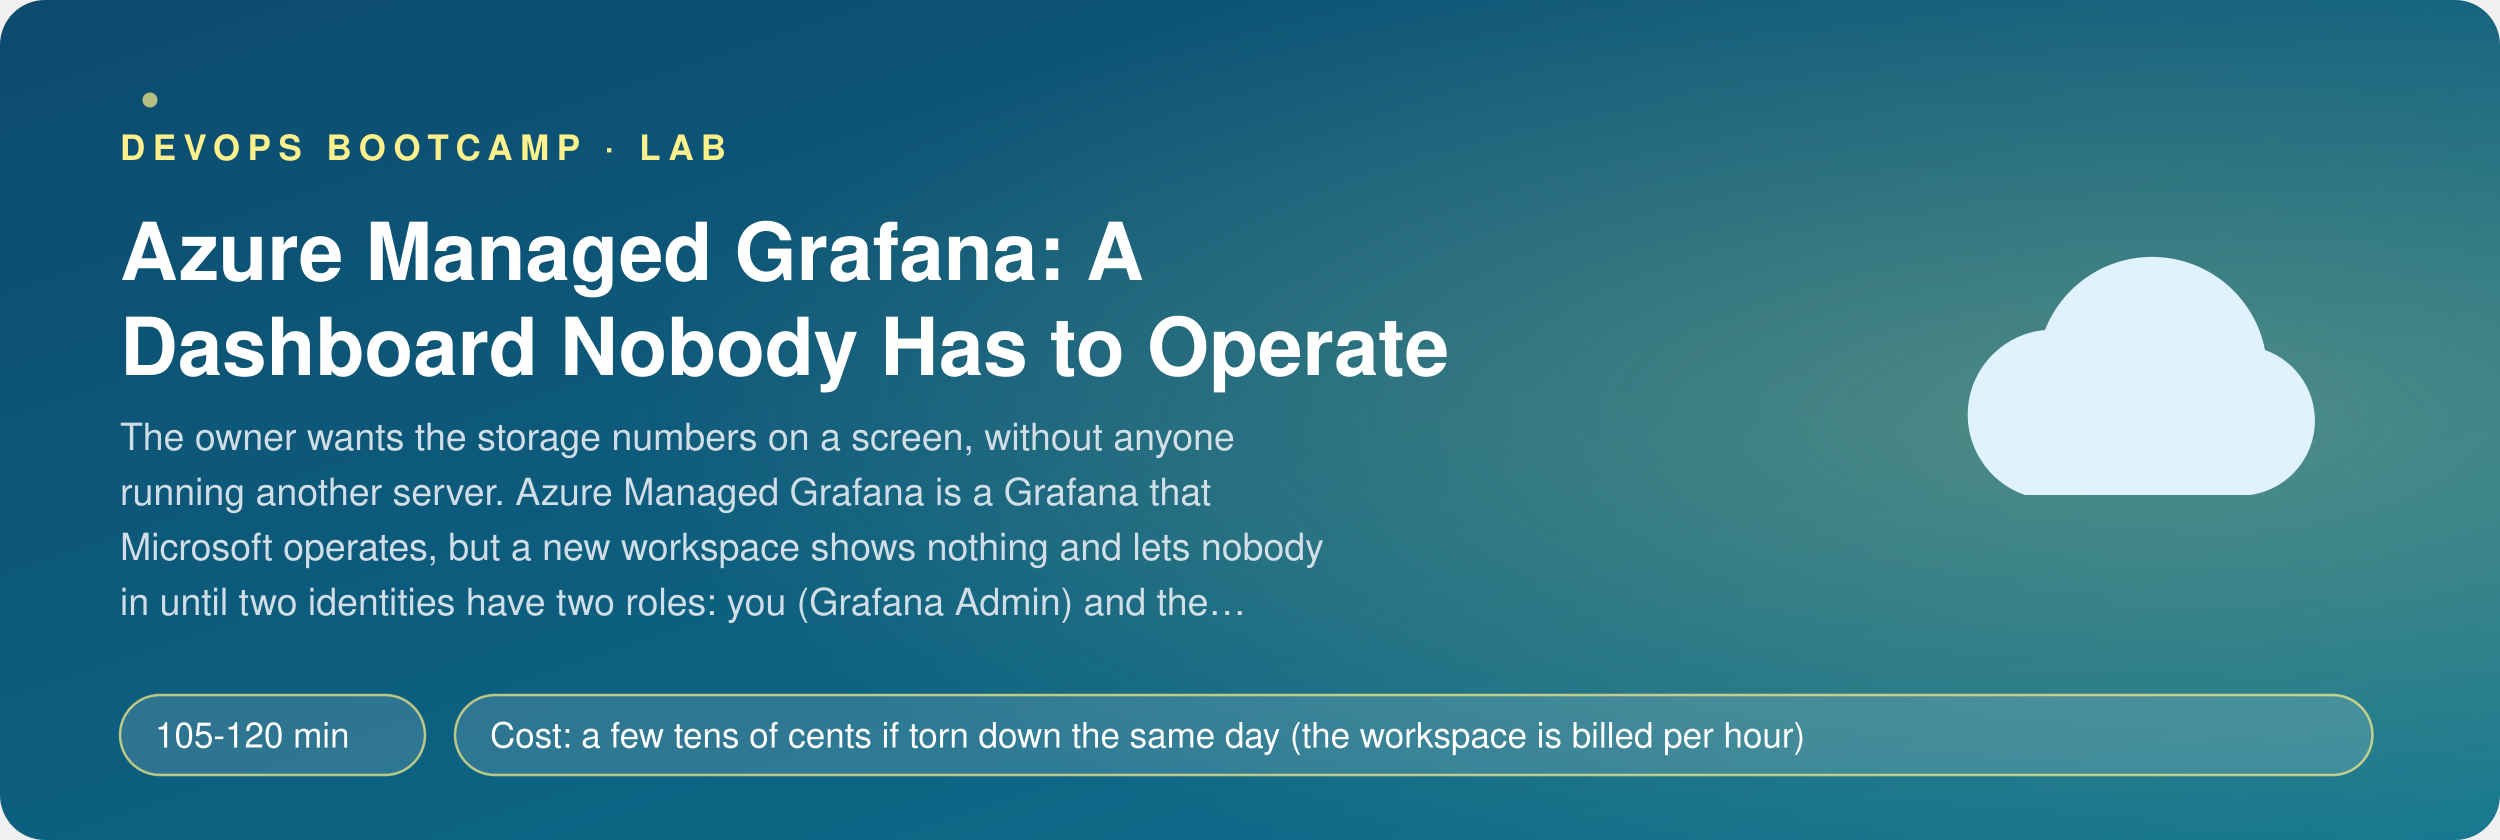
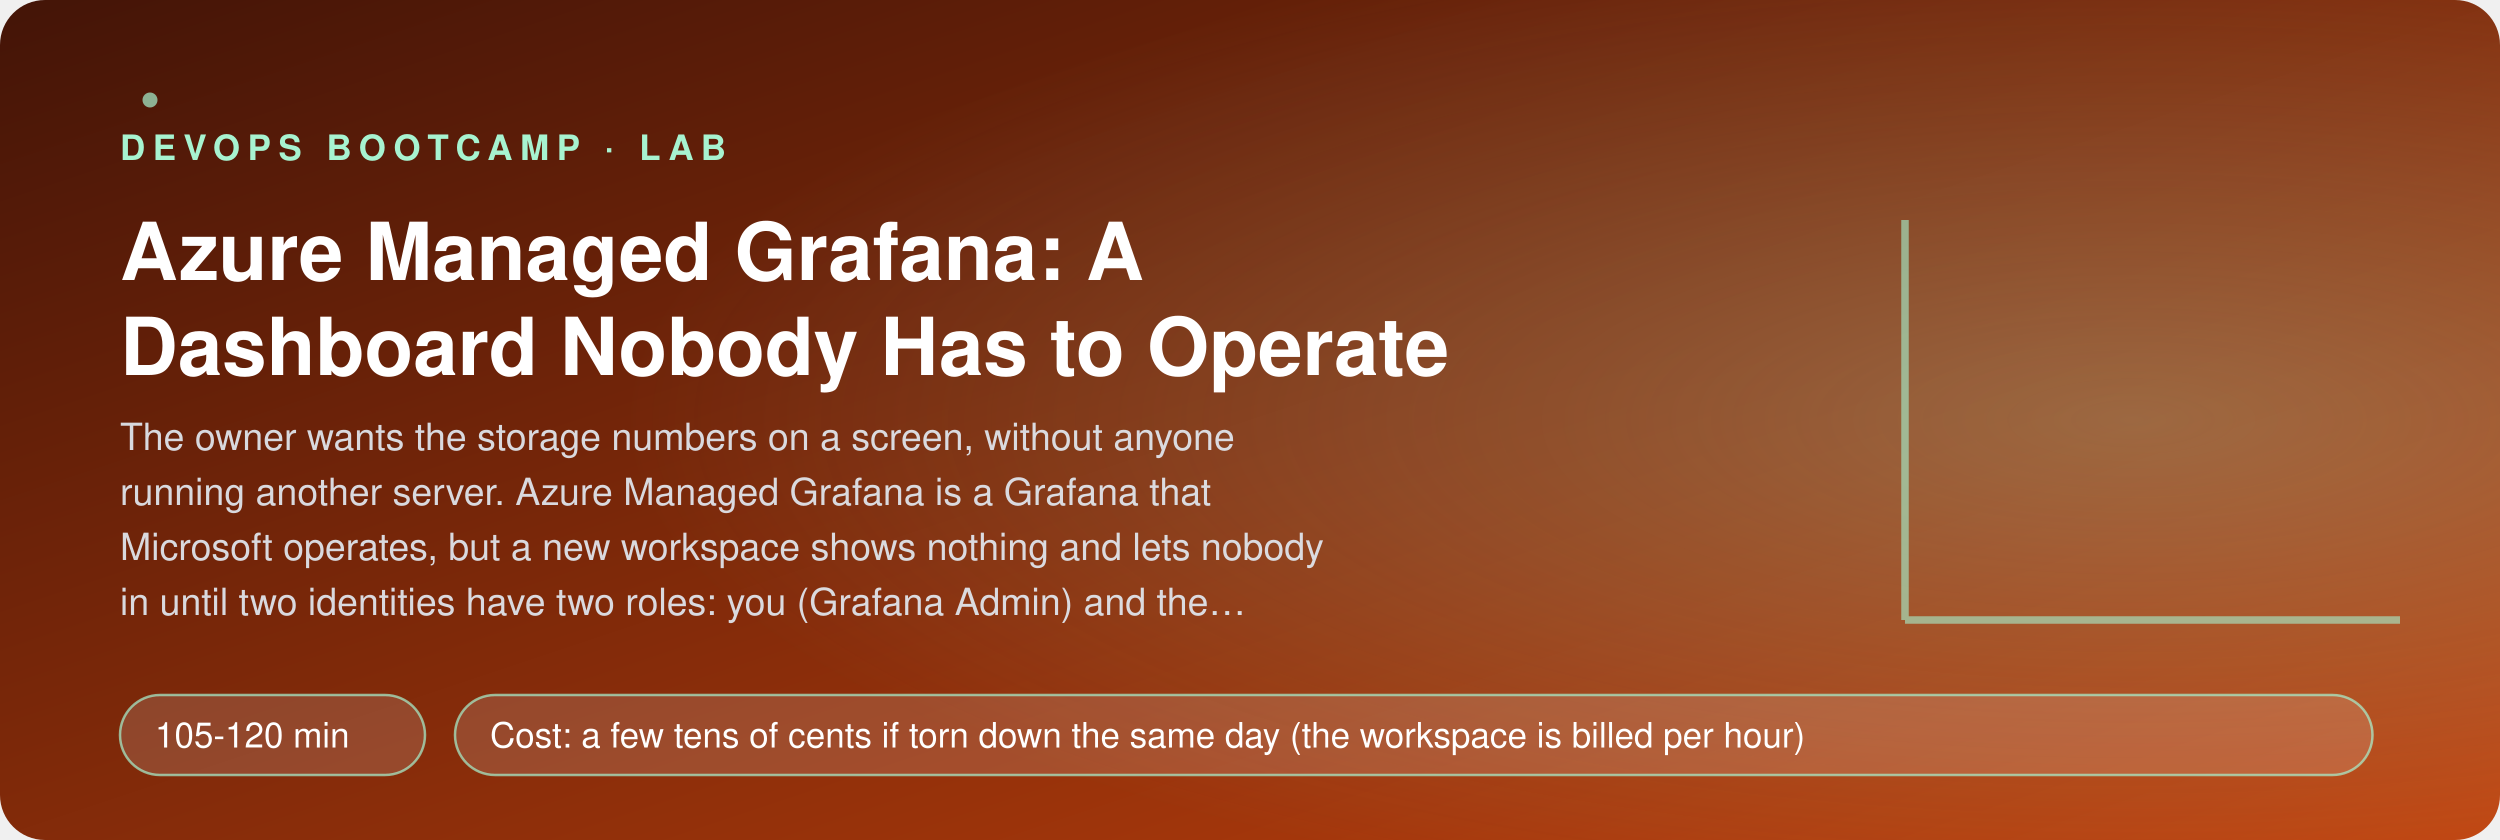
<svg xmlns="http://www.w3.org/2000/svg" width="1000" height="336" viewBox="0 0 1000 336" role="img" aria-label="Azure Managed Grafana: A Dashboard Nobody Has to Operate">
  <defs>
    <linearGradient id="bg" x1="0" y1="0" x2="1" y2="1">
-       <stop offset="0" stop-color="#0c4a6e" />
-       <stop offset="1" stop-color="#0e7490" />
+       <stop offset="0" stop-color="#431407" />
+       <stop offset="1" stop-color="#c2410c" />
    </linearGradient>
    <radialGradient id="glow" cx=".85" cy=".5" r=".6">
-       <stop offset="0" stop-color="#fef08a" stop-opacity=".28" />
-       <stop offset="1" stop-color="#fef08a" stop-opacity="0" />
+       <stop offset="0" stop-color="#a7f3d0" stop-opacity=".28" />
+       <stop offset="1" stop-color="#a7f3d0" stop-opacity="0" />
    </radialGradient>
  </defs>
  <rect width="1000" height="336" rx="18" fill="url(#bg)" />
  <rect width="1000" height="336" rx="18" fill="url(#glow)" />
-   <circle cx="60" cy="40" r="3" fill="#fef08a" opacity=".7">
+   <circle cx="60" cy="40" r="3" fill="#a7f3d0" opacity=".7">
    <animate attributeName="opacity" values=".2;.9;.2" dur="3s" repeatCount="indefinite" />
  </circle>
-   <text x="48" y="64" font-size="14" letter-spacing="3" fill="#fef08a" font-family="Segoe UI,Helvetica,Arial,sans-serif" font-weight="700">DEVOPS BOOTCAMP · LAB</text>
+   <text x="48" y="64" font-size="14" letter-spacing="3" fill="#a7f3d0" font-family="Segoe UI,Helvetica,Arial,sans-serif" font-weight="700">DEVOPS BOOTCAMP · LAB</text>
  <text x="48" y="112" font-size="32" font-weight="800" fill="#ffffff" font-family="Segoe UI,Helvetica,Arial,sans-serif">Azure Managed Grafana: A</text>
  <text x="48" y="150" font-size="32" font-weight="800" fill="#ffffff" font-family="Segoe UI,Helvetica,Arial,sans-serif">Dashboard Nobody Has to Operate</text>
  <text x="48" y="180" font-size="15" fill="#e2e8f0" opacity=".92" font-family="Segoe UI,Helvetica,Arial,sans-serif">The owner wants the storage numbers on a screen, without anyone</text>
  <text x="48" y="202" font-size="15" fill="#e2e8f0" opacity=".92" font-family="Segoe UI,Helvetica,Arial,sans-serif">running another server. Azure Managed Grafana is a Grafana that</text>
  <text x="48" y="224" font-size="15" fill="#e2e8f0" opacity=".92" font-family="Segoe UI,Helvetica,Arial,sans-serif">Microsoft operates, but a new workspace shows nothing and lets nobody</text>
  <text x="48" y="246" font-size="15" fill="#e2e8f0" opacity=".92" font-family="Segoe UI,Helvetica,Arial,sans-serif">in until two identities have two roles: you (Grafana Admin) and the…</text>
-   <rect x="48" y="278" width="122" height="32" rx="16" fill="#ffffff" fill-opacity=".14" stroke="#fef08a" stroke-opacity=".7" />
+   <rect x="48" y="278" width="122" height="32" rx="16" fill="#ffffff" fill-opacity=".14" stroke="#a7f3d0" stroke-opacity=".7" />
  <text x="62" y="299" font-size="14" fill="#ffffff" font-family="Segoe UI,Helvetica,Arial,sans-serif">105-120 min</text>
-   <rect x="182" y="278" width="767" height="32" rx="16" fill="#ffffff" fill-opacity=".14" stroke="#fef08a" stroke-opacity=".7" />
+   <rect x="182" y="278" width="767" height="32" rx="16" fill="#ffffff" fill-opacity=".14" stroke="#a7f3d0" stroke-opacity=".7" />
  <text x="196" y="299" font-size="14" fill="#ffffff" font-family="Segoe UI,Helvetica,Arial,sans-serif">Cost: a few tens of cents if torn down the same day (the workspace is billed per hour)</text>
  <g transform="translate(750,68)">
-     <g>
-       <path d="M60 130 a34 34 0 0 1 8 -66 a46 46 0 0 1 88 8 a30 30 0 0 1 -6 58 Z" fill="#e0f2fe" />
-       <animateTransform attributeName="transform" type="translate" values="0,0;0,-8;0,0" dur="4s" repeatCount="indefinite" />
-     </g>
-     <path d="M70 190 v-40 m-10 12 l10 -14 l10 14" fill="none" stroke="#fef08a" stroke-width="5" stroke-linecap="round" stroke-linejoin="round" opacity="0">
-       <animate attributeName="opacity" values="0;1;0" dur="2.4s" begin="-1.0s" repeatCount="indefinite" />
-       <animateTransform attributeName="transform" type="translate" values="0,16;0,-12" dur="2.4s" begin="-1.0s" repeatCount="indefinite" />
-     </path>
-     <path d="M110 190 v-40 m-10 12 l10 -14 l10 14" fill="none" stroke="#fef08a" stroke-width="5" stroke-linecap="round" stroke-linejoin="round" opacity="0">
-       <animate attributeName="opacity" values="0;1;0" dur="2.4s" begin="-0.4s" repeatCount="indefinite" />
-       <animateTransform attributeName="transform" type="translate" values="0,16;0,-12" dur="2.4s" begin="-0.4s" repeatCount="indefinite" />
-     </path>
-     <path d="M150 190 v-40 m-10 12 l10 -14 l10 14" fill="none" stroke="#fef08a" stroke-width="5" stroke-linecap="round" stroke-linejoin="round" opacity="0">
-       <animate attributeName="opacity" values="0;1;0" dur="2.4s" begin="0.2s" repeatCount="indefinite" />
-       <animateTransform attributeName="transform" type="translate" values="0,16;0,-12" dur="2.4s" begin="0.2s" repeatCount="indefinite" />
-     </path>
+     <path d="M12 180 H210 M12 180 V20" stroke="#a7f3d0" stroke-opacity=".6" stroke-width="3" fill="none" />
+     <rect x="30" y="180" width="24" height="0" rx="4" fill="#a7f3d0" opacity=".9">
+       <animate attributeName="height" values="0;50;50;0" keyTimes="0;.4;.85;1" dur="5s" begin="-2.20s" repeatCount="indefinite" />
+       <animate attributeName="y" values="180;130;130;180" keyTimes="0;.4;.85;1" dur="5s" begin="-2.20s" repeatCount="indefinite" />
+     </rect>
+     <rect x="66" y="180" width="24" height="0" rx="4" fill="#a7f3d0" opacity=".9">
+       <animate attributeName="height" values="0;80;80;0" keyTimes="0;.4;.85;1" dur="5s" begin="-1.85s" repeatCount="indefinite" />
+       <animate attributeName="y" values="180;100;100;180" keyTimes="0;.4;.85;1" dur="5s" begin="-1.85s" repeatCount="indefinite" />
+     </rect>
+     <rect x="102" y="180" width="24" height="0" rx="4" fill="#a7f3d0" opacity=".9">
+       <animate attributeName="height" values="0;70;70;0" keyTimes="0;.4;.85;1" dur="5s" begin="-1.50s" repeatCount="indefinite" />
+       <animate attributeName="y" values="180;110;110;180" keyTimes="0;.4;.85;1" dur="5s" begin="-1.50s" repeatCount="indefinite" />
+     </rect>
+     <rect x="138" y="180" width="24" height="0" rx="4" fill="#a7f3d0" opacity=".9">
+       <animate attributeName="height" values="0;110;110;0" keyTimes="0;.4;.85;1" dur="5s" begin="-1.15s" repeatCount="indefinite" />
+       <animate attributeName="y" values="180;70;70;180" keyTimes="0;.4;.85;1" dur="5s" begin="-1.15s" repeatCount="indefinite" />
+     </rect>
+     <rect x="174" y="180" width="24" height="0" rx="4" fill="#a7f3d0" opacity=".9">
+       <animate attributeName="height" values="0;140;140;0" keyTimes="0;.4;.85;1" dur="5s" begin="-0.80s" repeatCount="indefinite" />
+       <animate attributeName="y" values="180;40;40;180" keyTimes="0;.4;.85;1" dur="5s" begin="-0.80s" repeatCount="indefinite" />
+     </rect>
  </g>
</svg>
